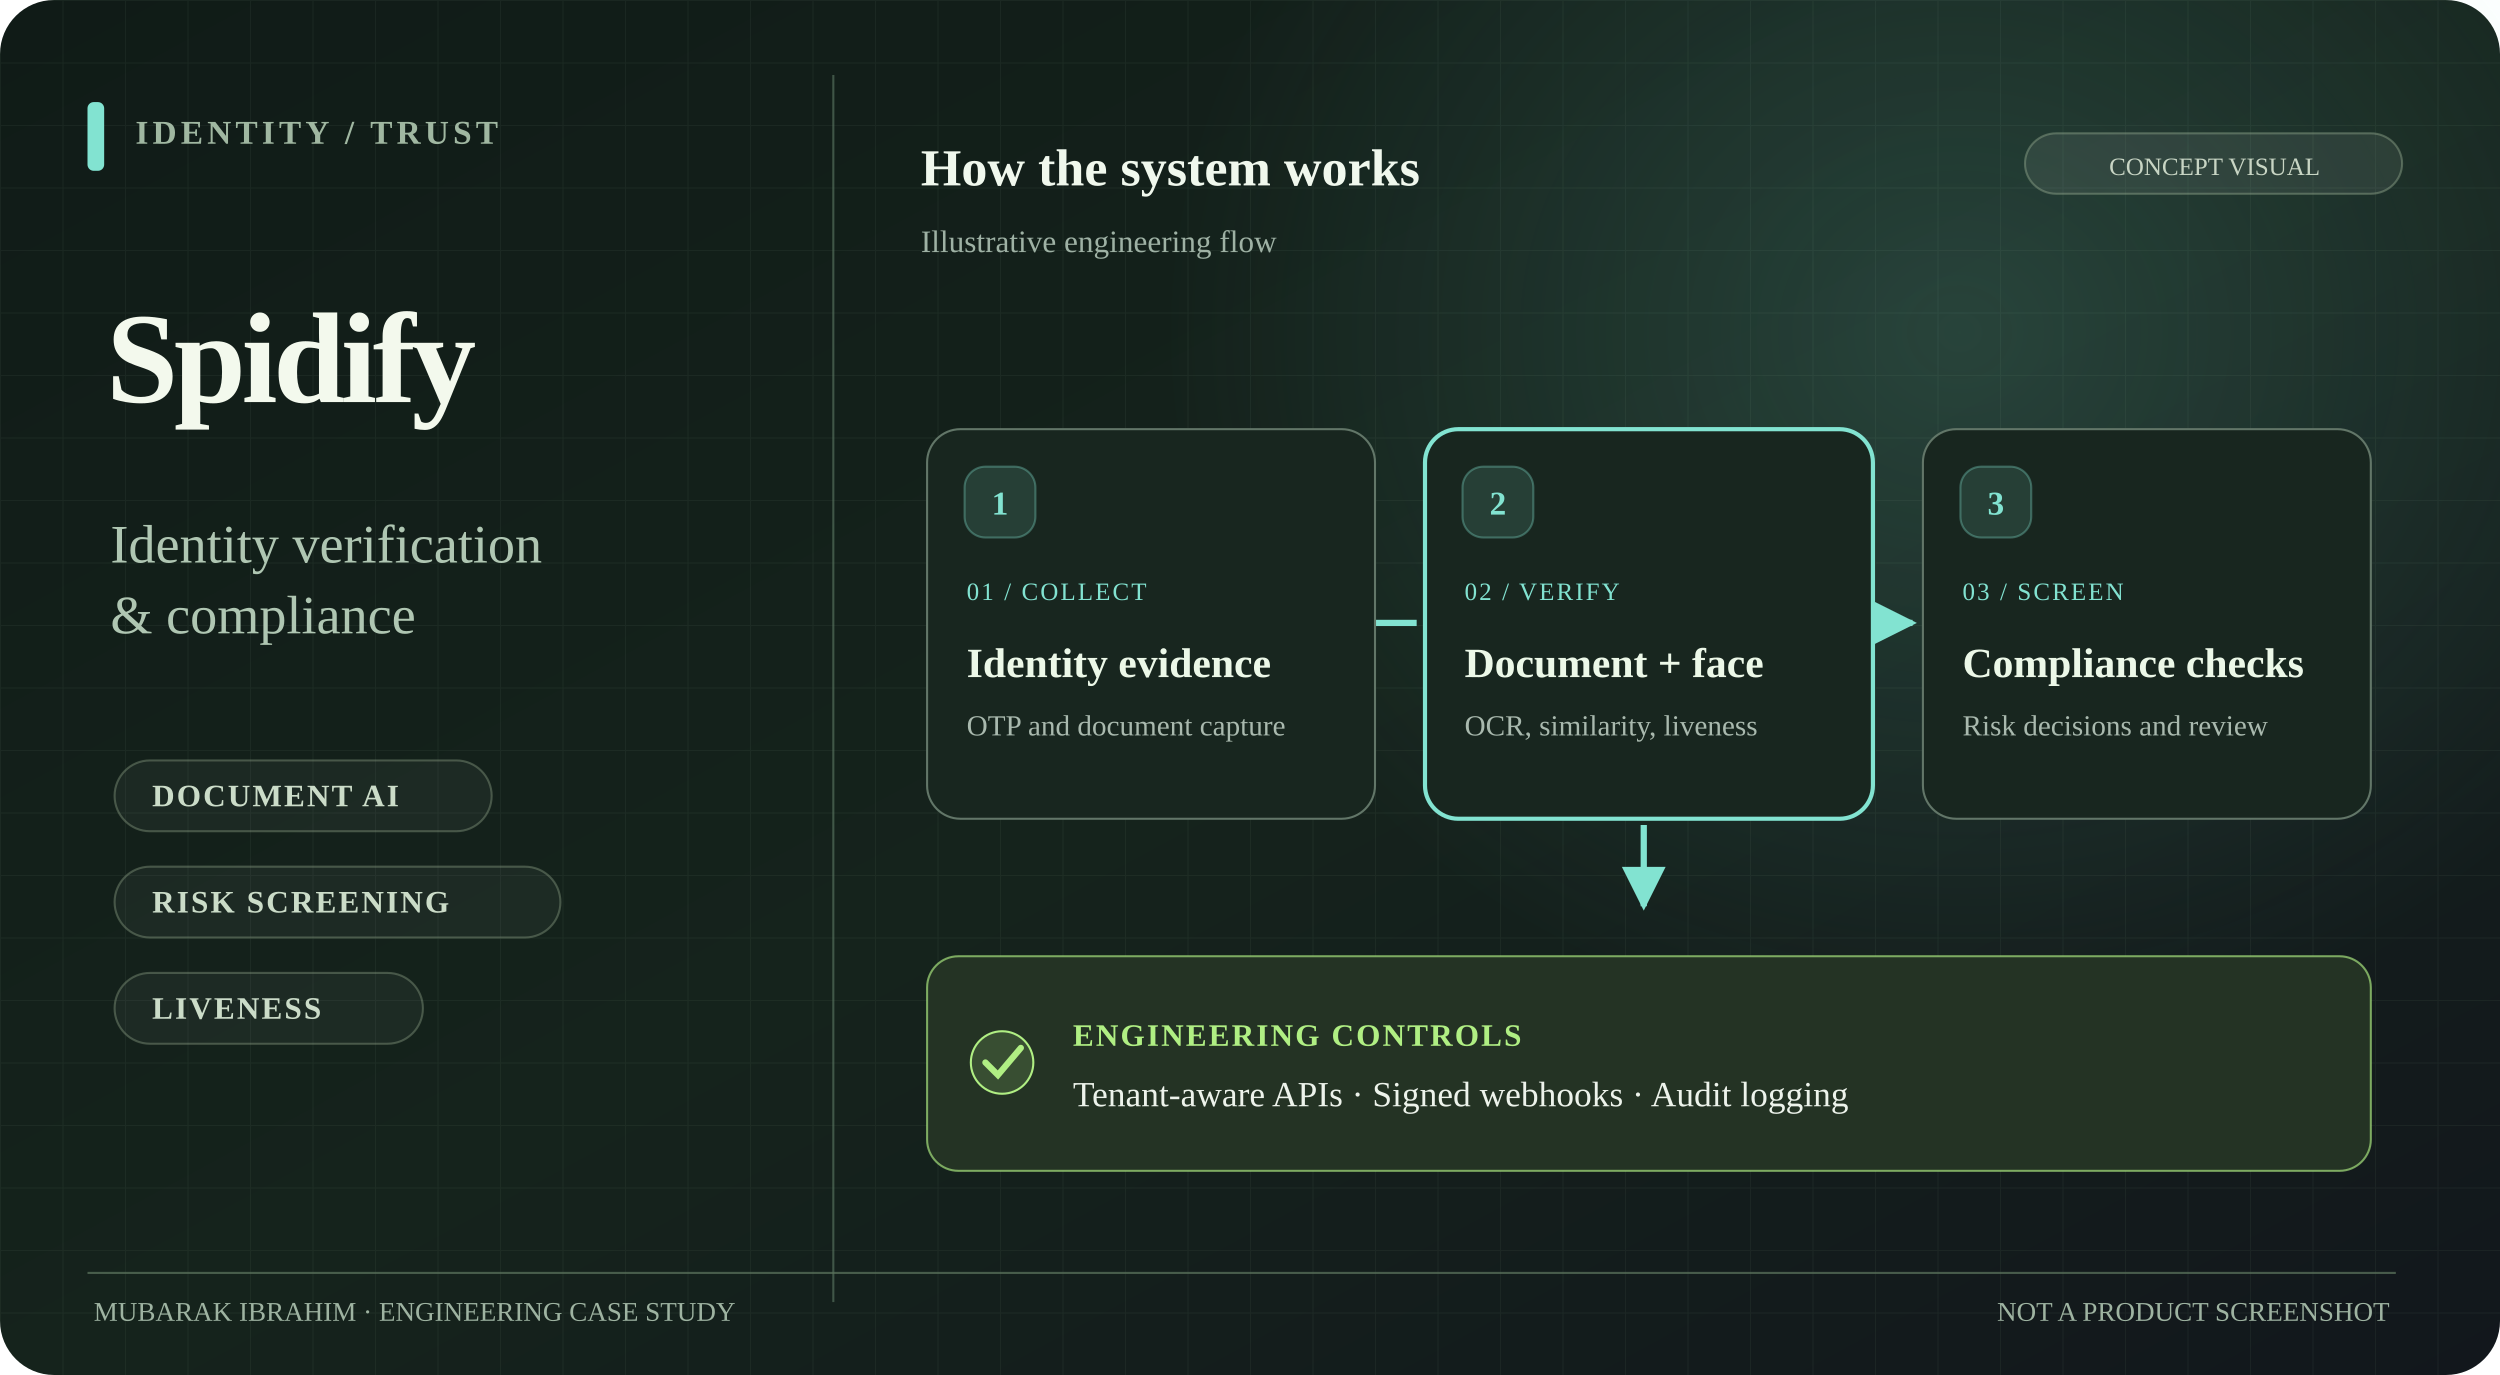
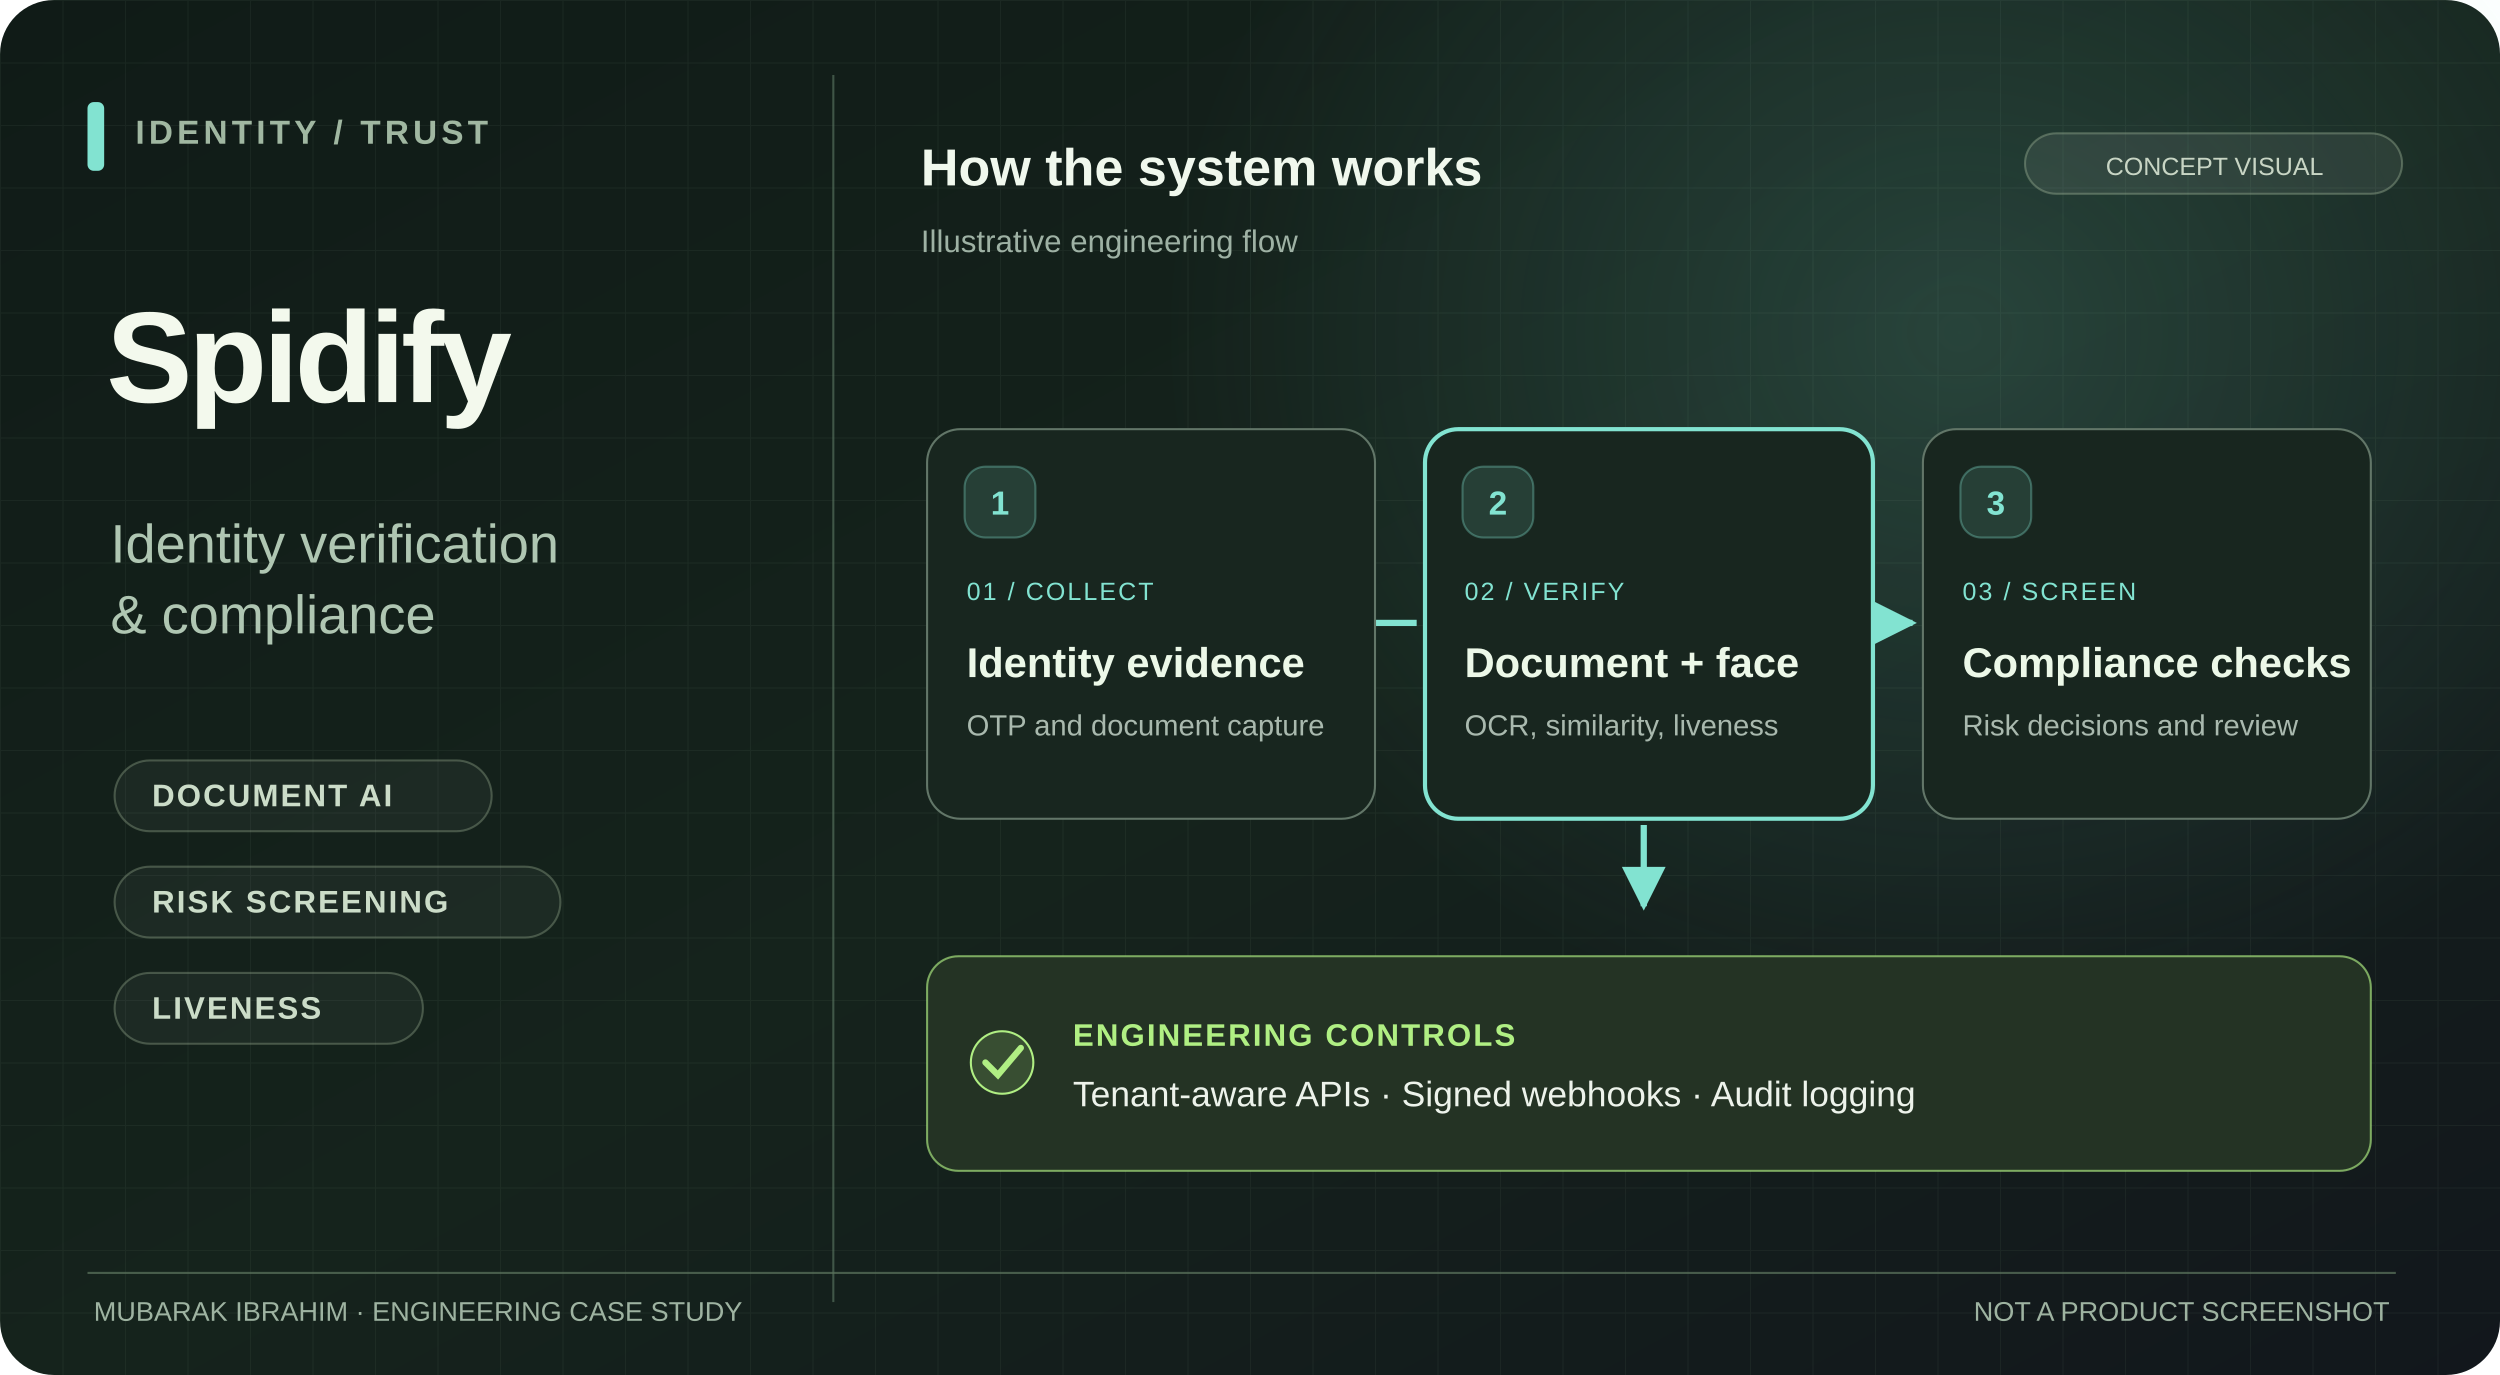
<svg xmlns="http://www.w3.org/2000/svg" width="1200" height="660" viewBox="0 0 1200 660" role="img" aria-labelledby="title desc">
+   <style>text{font-family:Arial,Helvetica,sans-serif}</style>
  <defs>
    <linearGradient id="bg" x2="1" y2="1">
      <stop stop-color="#101b17" />
      <stop offset=".52" stop-color="#15231c" />
      <stop offset="1" stop-color="#12171c" />
    </linearGradient>
    <radialGradient id="glow">
      <stop stop-color="#82e3d1" stop-opacity=".17" />
      <stop offset="1" stop-color="#82e3d1" stop-opacity="0" />
    </radialGradient>
    <pattern id="grid" width="30" height="30" patternUnits="userSpaceOnUse">
      <path d="M30 0H0V30" fill="none" stroke="#bde8bf" stroke-opacity=".055" />
    </pattern>
    <marker id="arrow" viewBox="0 0 10 10" refX="9" refY="5" markerWidth="7" markerHeight="7" orient="auto-start-reverse">
      <path d="M0 0L10 5L0 10Z" fill="#82e3d1" />
    </marker>
  </defs>
  <rect width="1200" height="660" rx="26" fill="url(#bg)" />
  <rect width="1200" height="660" rx="26" fill="url(#grid)" />
  <ellipse cx="940" cy="160" rx="380" ry="340" fill="url(#glow)" />
  <path d="M400 36V625" stroke="#587360" stroke-opacity=".65" />
  <rect x="42" y="49" width="8" height="33" rx="3" fill="#82e3d1" />
  <text x="65" y="69" fill="#a0b7a1" font-size="16" font-weight="700" letter-spacing="2">IDENTITY / TRUST</text>
  <text x="51" y="193" fill="#f3f9ed" font-size="62" font-weight="700" letter-spacing="-2">Spidify</text>
  <text x="53" y="270" fill="#afc6b2" font-size="26">Identity verification</text>
  <text x="53" y="304" fill="#afc6b2" font-size="26">&amp; compliance</text>
  <rect x="55" y="365" width="181" height="34" rx="17" fill="#ffffff0a" stroke="#8ea48766" />
  <text x="73" y="387" fill="#cbdcc8" font-size="15" font-weight="600" letter-spacing="1">DOCUMENT AI</text>
  <rect x="55" y="416" width="214" height="34" rx="17" fill="#ffffff0a" stroke="#8ea48766" />
  <text x="73" y="438" fill="#cbdcc8" font-size="15" font-weight="600" letter-spacing="1">RISK SCREENING</text>
  <rect x="55" y="467" width="148" height="34" rx="17" fill="#ffffff0a" stroke="#8ea48766" />
  <text x="73" y="489" fill="#cbdcc8" font-size="15" font-weight="600" letter-spacing="1">LIVENESS</text>
  <text x="442" y="89" fill="#f0f8ed" font-size="25" font-weight="700">How the system works</text>
  <text x="442" y="121" fill="#9eb1a4" font-size="15">Illustrative engineering flow</text>
  <rect x="972" y="64" rx="15" width="181" height="29" fill="#ffffff12" stroke="#8fa38a77" />
  <text x="1063" y="84" text-anchor="middle" font-size="12" fill="#c8d5c4">CONCEPT VISUAL</text>
  <path d="M660 299H680 M899 299H918" fill="none" stroke="#82e3d1" stroke-width="3" marker-end="url(#arrow)" />
  <g transform="translate(445,206)">
    <rect width="215" height="187" rx="16" fill="#18261f" stroke="#627668" stroke-width="1" />
    <rect x="18" y="18" width="34" height="34" rx="10" fill="#82e3d122" stroke="#82e3d155" />
    <text x="35" y="41" font-size="16" font-weight="700" fill="#82e3d1" text-anchor="middle">1</text>
    <text x="19" y="82" font-size="12" letter-spacing="1" fill="#82e3d1">01 / COLLECT</text>
    <text x="19" y="119" fill="#ecf8e8" font-size="20" font-weight="700">Identity evidence</text>
    <text x="19" y="147" fill="#a9b9ae" font-size="14">OTP and document capture</text>
  </g>
  <g transform="translate(684,206)">
    <rect width="215" height="187" rx="16" fill="#18261f" stroke="#82e3d1" stroke-width="2" />
    <rect x="18" y="18" width="34" height="34" rx="10" fill="#82e3d122" stroke="#82e3d155" />
    <text x="35" y="41" font-size="16" font-weight="700" fill="#82e3d1" text-anchor="middle">2</text>
    <text x="19" y="82" font-size="12" letter-spacing="1" fill="#82e3d1">02 / VERIFY</text>
    <text x="19" y="119" fill="#ecf8e8" font-size="20" font-weight="700">Document + face</text>
    <text x="19" y="147" fill="#a9b9ae" font-size="14">OCR, similarity, liveness</text>
  </g>
  <g transform="translate(923,206)">
    <rect width="215" height="187" rx="16" fill="#18261f" stroke="#627668" stroke-width="1" />
    <rect x="18" y="18" width="34" height="34" rx="10" fill="#82e3d122" stroke="#82e3d155" />
    <text x="35" y="41" font-size="16" font-weight="700" fill="#82e3d1" text-anchor="middle">3</text>
    <text x="19" y="82" font-size="12" letter-spacing="1" fill="#82e3d1">03 / SCREEN</text>
    <text x="19" y="119" fill="#ecf8e8" font-size="20" font-weight="700">Compliance checks</text>
    <text x="19" y="147" fill="#a9b9ae" font-size="14">Risk decisions and review</text>
  </g>
  <path d="M789 396V435" stroke="#82e3d1" stroke-width="3" marker-end="url(#arrow)" />
  <rect x="445" y="459" width="693" height="103" rx="15" fill="#243324" stroke="#b0ef83" stroke-opacity=".65" />
  <circle cx="481" cy="510" r="15" fill="#b0ef8325" stroke="#b0ef83" />
  <path d="M473 510l6 6 11-13" fill="none" stroke="#b0ef83" stroke-width="3" stroke-linecap="round" />
  <text x="515" y="502" font-size="15" letter-spacing="1" fill="#b0ef83" font-weight="700">ENGINEERING CONTROLS</text>
  <text x="515" y="531" fill="#edf3eb" font-size="17">Tenant-aware APIs · Signed webhooks · Audit logging</text>
  <path d="M42 611H1150" stroke="#59715b" stroke-opacity=".75" />
  <text x="45" y="634" fill="#9eb3a1" font-size="13">MUBARAK IBRAHIM · ENGINEERING CASE STUDY</text>
  <text x="1147" y="634" text-anchor="end" fill="#9eb3a1" font-size="13">NOT A PRODUCT SCREENSHOT</text>
</svg>
